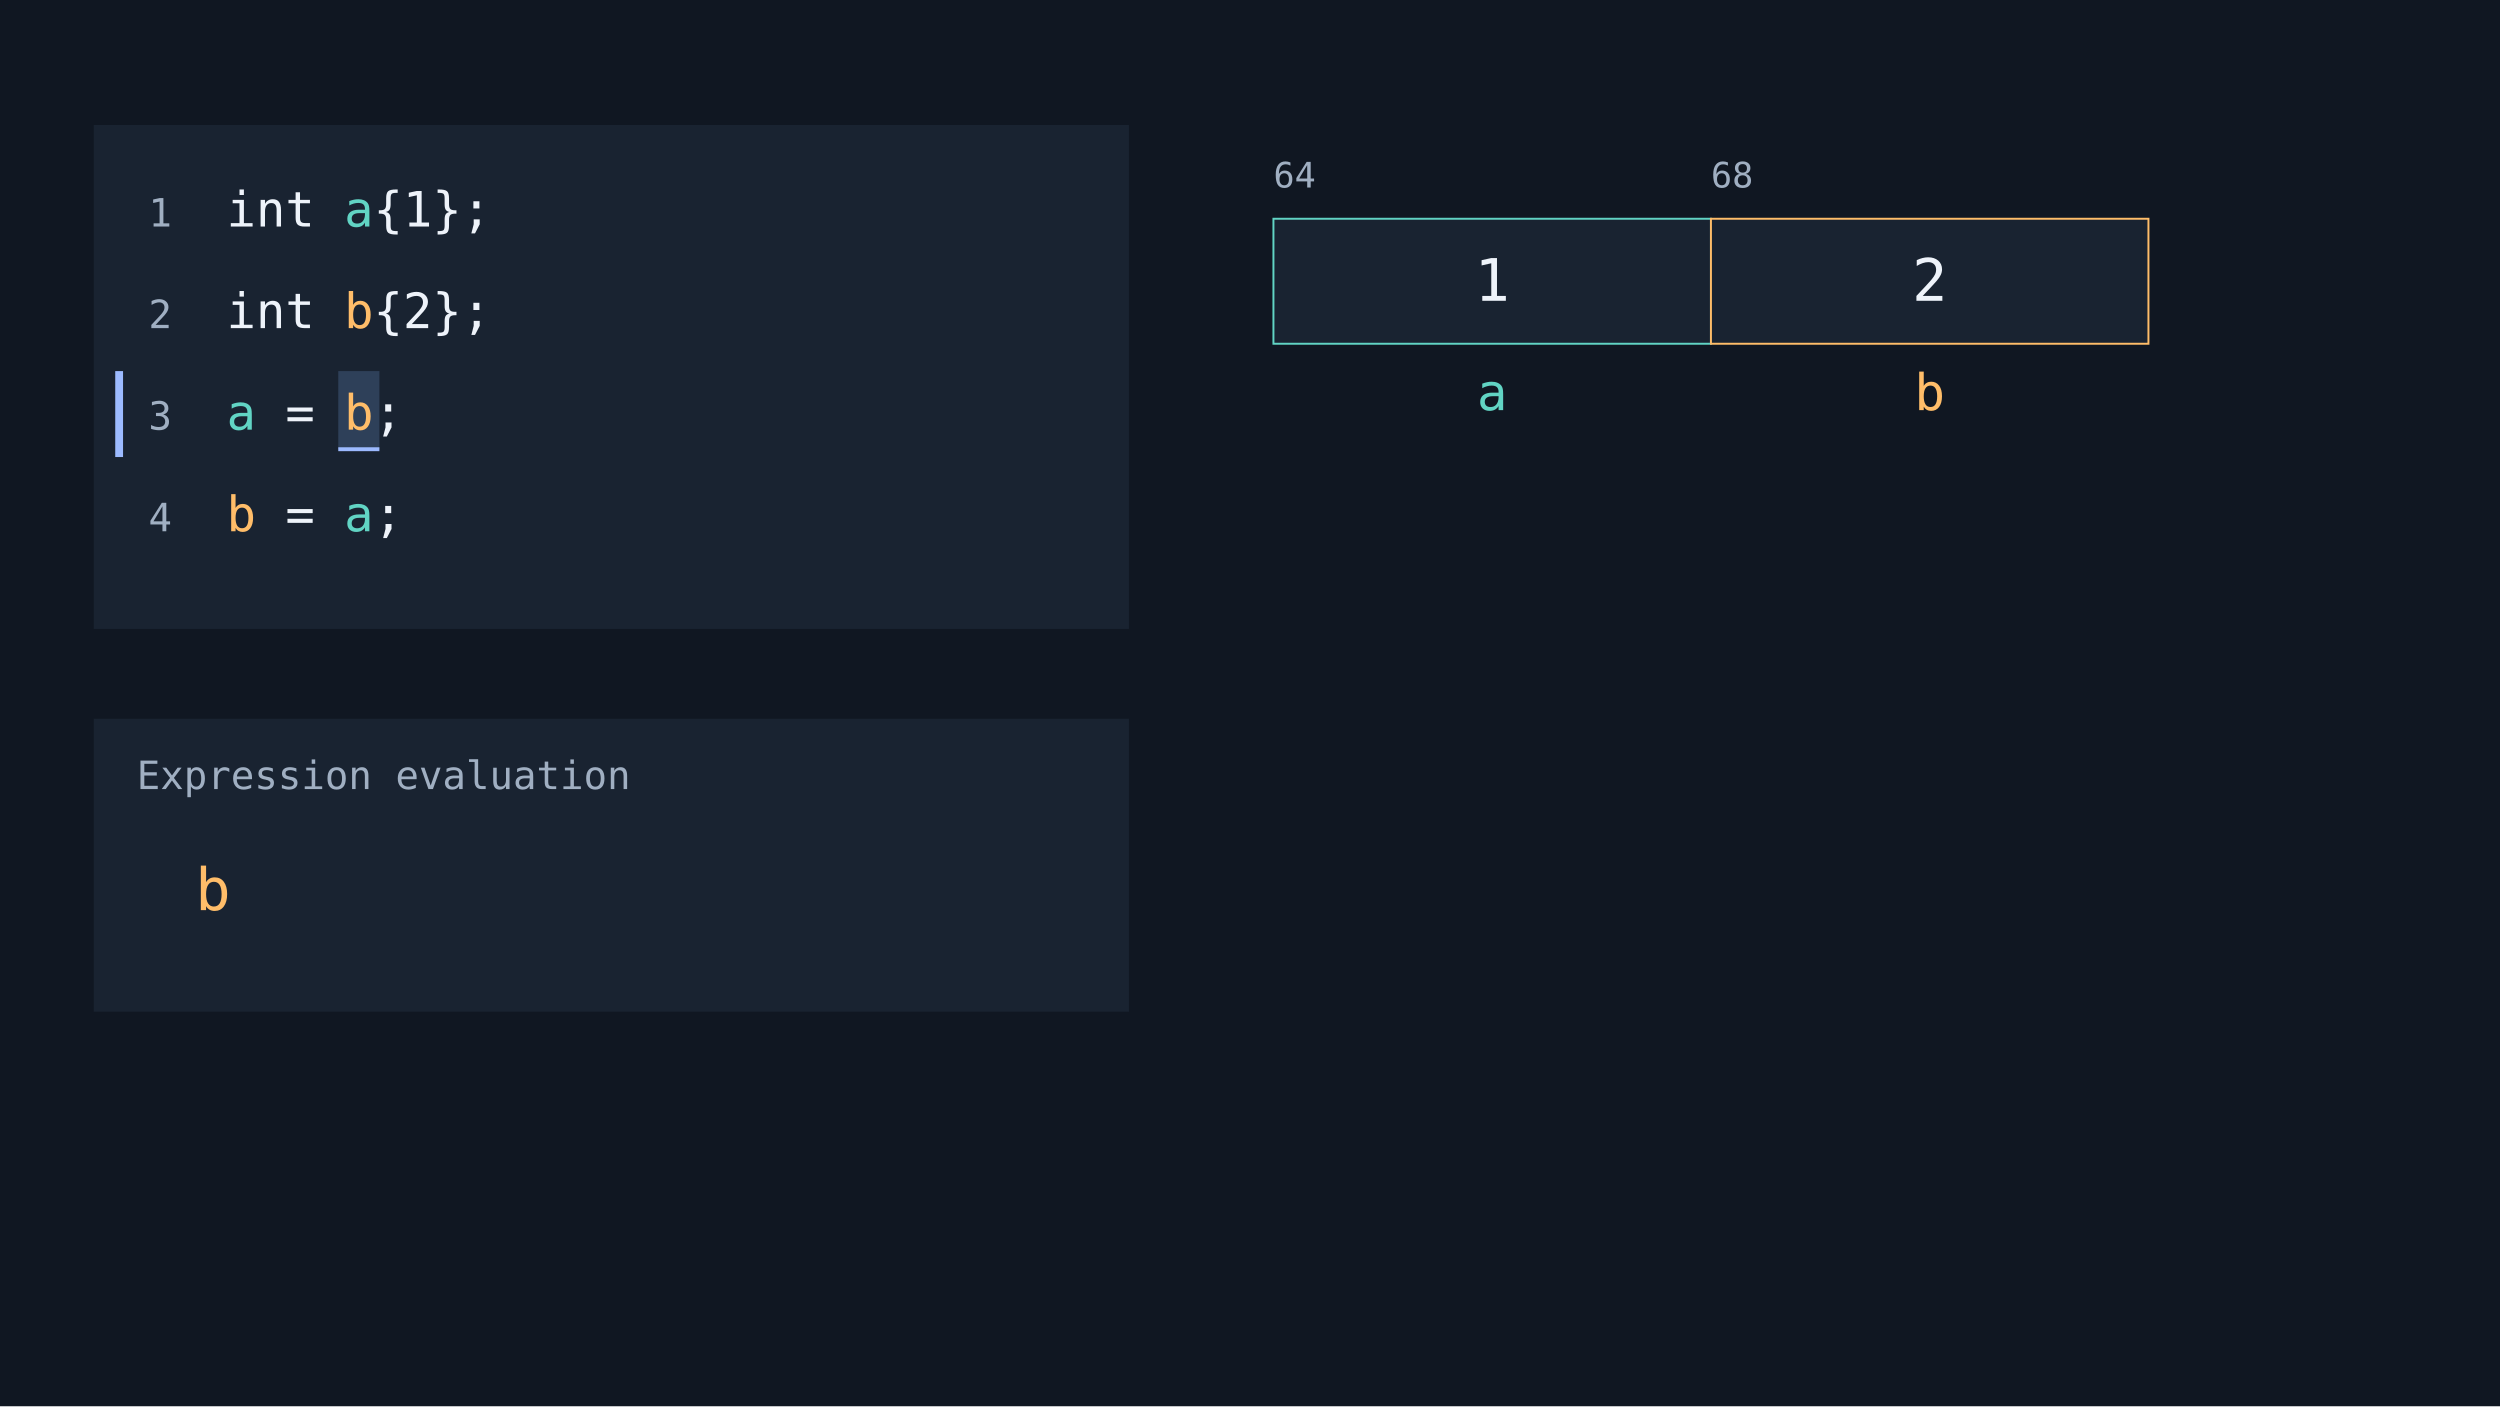
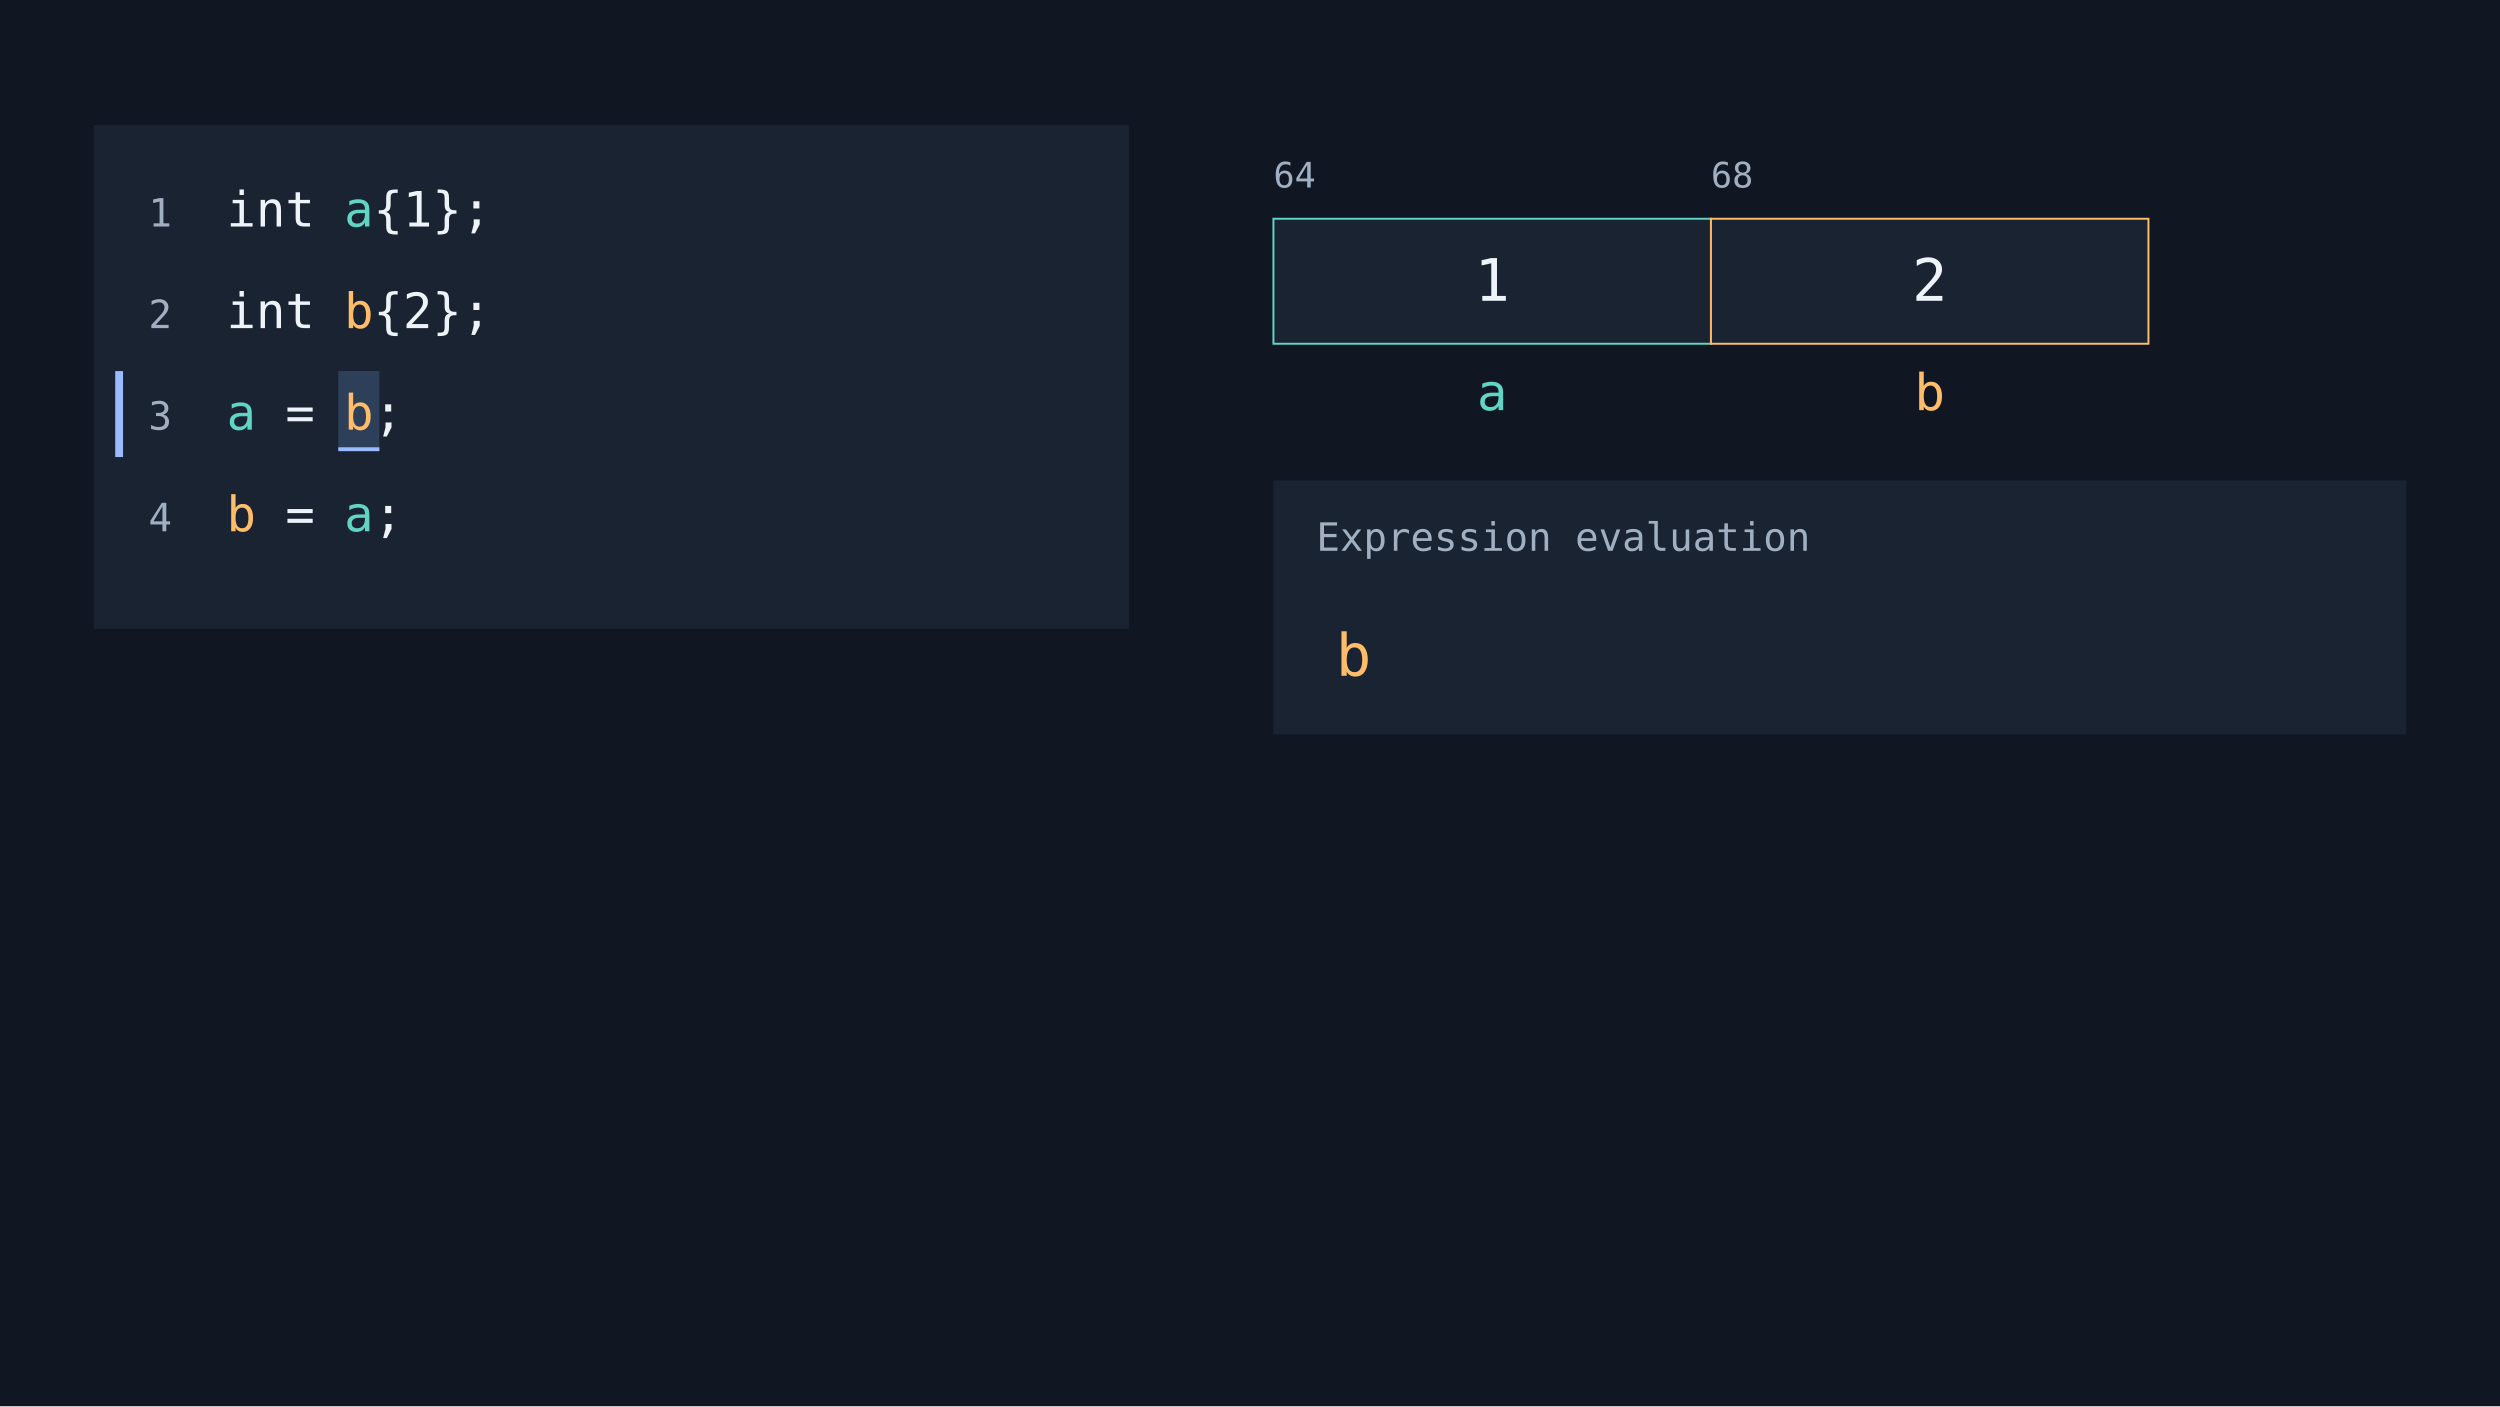
<svg xmlns="http://www.w3.org/2000/svg" viewBox="0 0 1280 720" width="1280" height="720" role="img">
  <rect x="0" y="0" width="1280" height="720" fill="#101722" stroke="none" stroke-width="1" />
  <rect x="48" y="64" width="530" height="258" fill="#192331" stroke="none" stroke-width="1" />
-   <rect x="48" y="368" width="530" height="150" fill="#192331" stroke="none" stroke-width="1" />
-   <text x="70" y="404" font-family="DejaVu Sans Mono,monospace" font-size="20" fill="#a0afc2" xml:space="preserve">Expression evaluation</text>
-   <text x="100.0" y="466" font-family="DejaVu Sans Mono,monospace" font-size="30" fill="#ffbd69" xml:space="preserve">b</text>
+   <rect x="652" y="246" width="580" height="130" fill="#192331" stroke="none" stroke-width="1" />
+   <text x="674" y="282" font-family="DejaVu Sans Mono,monospace" font-size="20" fill="#a0afc2" xml:space="preserve">Expression evaluation</text>
+   <text x="684.0" y="346" font-family="DejaVu Sans Mono,monospace" font-size="30" fill="#ffbd69" xml:space="preserve">b</text>
  <text x="76" y="116" font-family="DejaVu Sans Mono,monospace" font-size="20" fill="#a0afc2" xml:space="preserve">1</text>
  <text x="116.0" y="116" font-family="DejaVu Sans Mono,monospace" font-size="25" fill="#eef3fa" xml:space="preserve">int</text>
  <text x="161.15" y="116" font-family="DejaVu Sans Mono,monospace" font-size="25" fill="#eef3fa" xml:space="preserve"> </text>
  <text x="176.2" y="116" font-family="DejaVu Sans Mono,monospace" font-size="25" fill="#61d4c4" xml:space="preserve">a</text>
  <text x="191.25" y="116" font-family="DejaVu Sans Mono,monospace" font-size="25" fill="#eef3fa" xml:space="preserve">{1};</text>
  <text x="76" y="168" font-family="DejaVu Sans Mono,monospace" font-size="20" fill="#a0afc2" xml:space="preserve">2</text>
  <text x="116.0" y="168" font-family="DejaVu Sans Mono,monospace" font-size="25" fill="#eef3fa" xml:space="preserve">int</text>
  <text x="161.15" y="168" font-family="DejaVu Sans Mono,monospace" font-size="25" fill="#eef3fa" xml:space="preserve"> </text>
  <text x="176.2" y="168" font-family="DejaVu Sans Mono,monospace" font-size="25" fill="#ffbd69" xml:space="preserve">b</text>
  <text x="191.25" y="168" font-family="DejaVu Sans Mono,monospace" font-size="25" fill="#eef3fa" xml:space="preserve">{2};</text>
  <rect x="59" y="190" width="4" height="44" fill="#9cbaff" stroke="none" stroke-width="1" />
  <rect x="173.2" y="190" width="21.05" height="40" fill="#2e4059" stroke="none" stroke-width="1" />
  <line x1="173.2" y1="230" x2="194.25" y2="230" stroke="#9cbaff" stroke-width="2" />
  <text x="76" y="220" font-family="DejaVu Sans Mono,monospace" font-size="20" fill="#a0afc2" xml:space="preserve">3</text>
  <text x="116.0" y="220" font-family="DejaVu Sans Mono,monospace" font-size="25" fill="#61d4c4" xml:space="preserve">a</text>
  <text x="131.05" y="220" font-family="DejaVu Sans Mono,monospace" font-size="25" fill="#eef3fa" xml:space="preserve"> = </text>
  <text x="176.2" y="220" font-family="DejaVu Sans Mono,monospace" font-size="25" fill="#ffbd69" xml:space="preserve">b</text>
  <text x="191.25" y="220" font-family="DejaVu Sans Mono,monospace" font-size="25" fill="#eef3fa" xml:space="preserve">;</text>
  <text x="76" y="272" font-family="DejaVu Sans Mono,monospace" font-size="20" fill="#a0afc2" xml:space="preserve">4</text>
  <text x="116.0" y="272" font-family="DejaVu Sans Mono,monospace" font-size="25" fill="#ffbd69" xml:space="preserve">b</text>
  <text x="131.05" y="272" font-family="DejaVu Sans Mono,monospace" font-size="25" fill="#eef3fa" xml:space="preserve"> = </text>
  <text x="176.2" y="272" font-family="DejaVu Sans Mono,monospace" font-size="25" fill="#61d4c4" xml:space="preserve">a</text>
  <text x="191.25" y="272" font-family="DejaVu Sans Mono,monospace" font-size="25" fill="#eef3fa" xml:space="preserve">;</text>
  <text x="652" y="96" font-family="DejaVu Sans Mono,monospace" font-size="18" fill="#a0afc2" xml:space="preserve">64</text>
  <text x="756.174" y="210" font-family="DejaVu Sans Mono,monospace" font-size="26" fill="#61d4c4" xml:space="preserve">a</text>
  <rect x="652" y="112" width="224.0" height="64" fill="#192331" stroke="#61d4c4" stroke-width="1" />
  <text x="754.97" y="154" font-family="DejaVu Sans Mono,monospace" font-size="30" fill="#eef3fa" xml:space="preserve">1</text>
  <text x="876.0" y="96" font-family="DejaVu Sans Mono,monospace" font-size="18" fill="#a0afc2" xml:space="preserve">68</text>
  <text x="980.174" y="210" font-family="DejaVu Sans Mono,monospace" font-size="26" fill="#ffbd69" xml:space="preserve">b</text>
  <rect x="876.0" y="112" width="224.0" height="64" fill="#192331" stroke="#ffbd69" stroke-width="1" />
  <text x="978.97" y="154" font-family="DejaVu Sans Mono,monospace" font-size="30" fill="#eef3fa" xml:space="preserve">2</text>
</svg>
